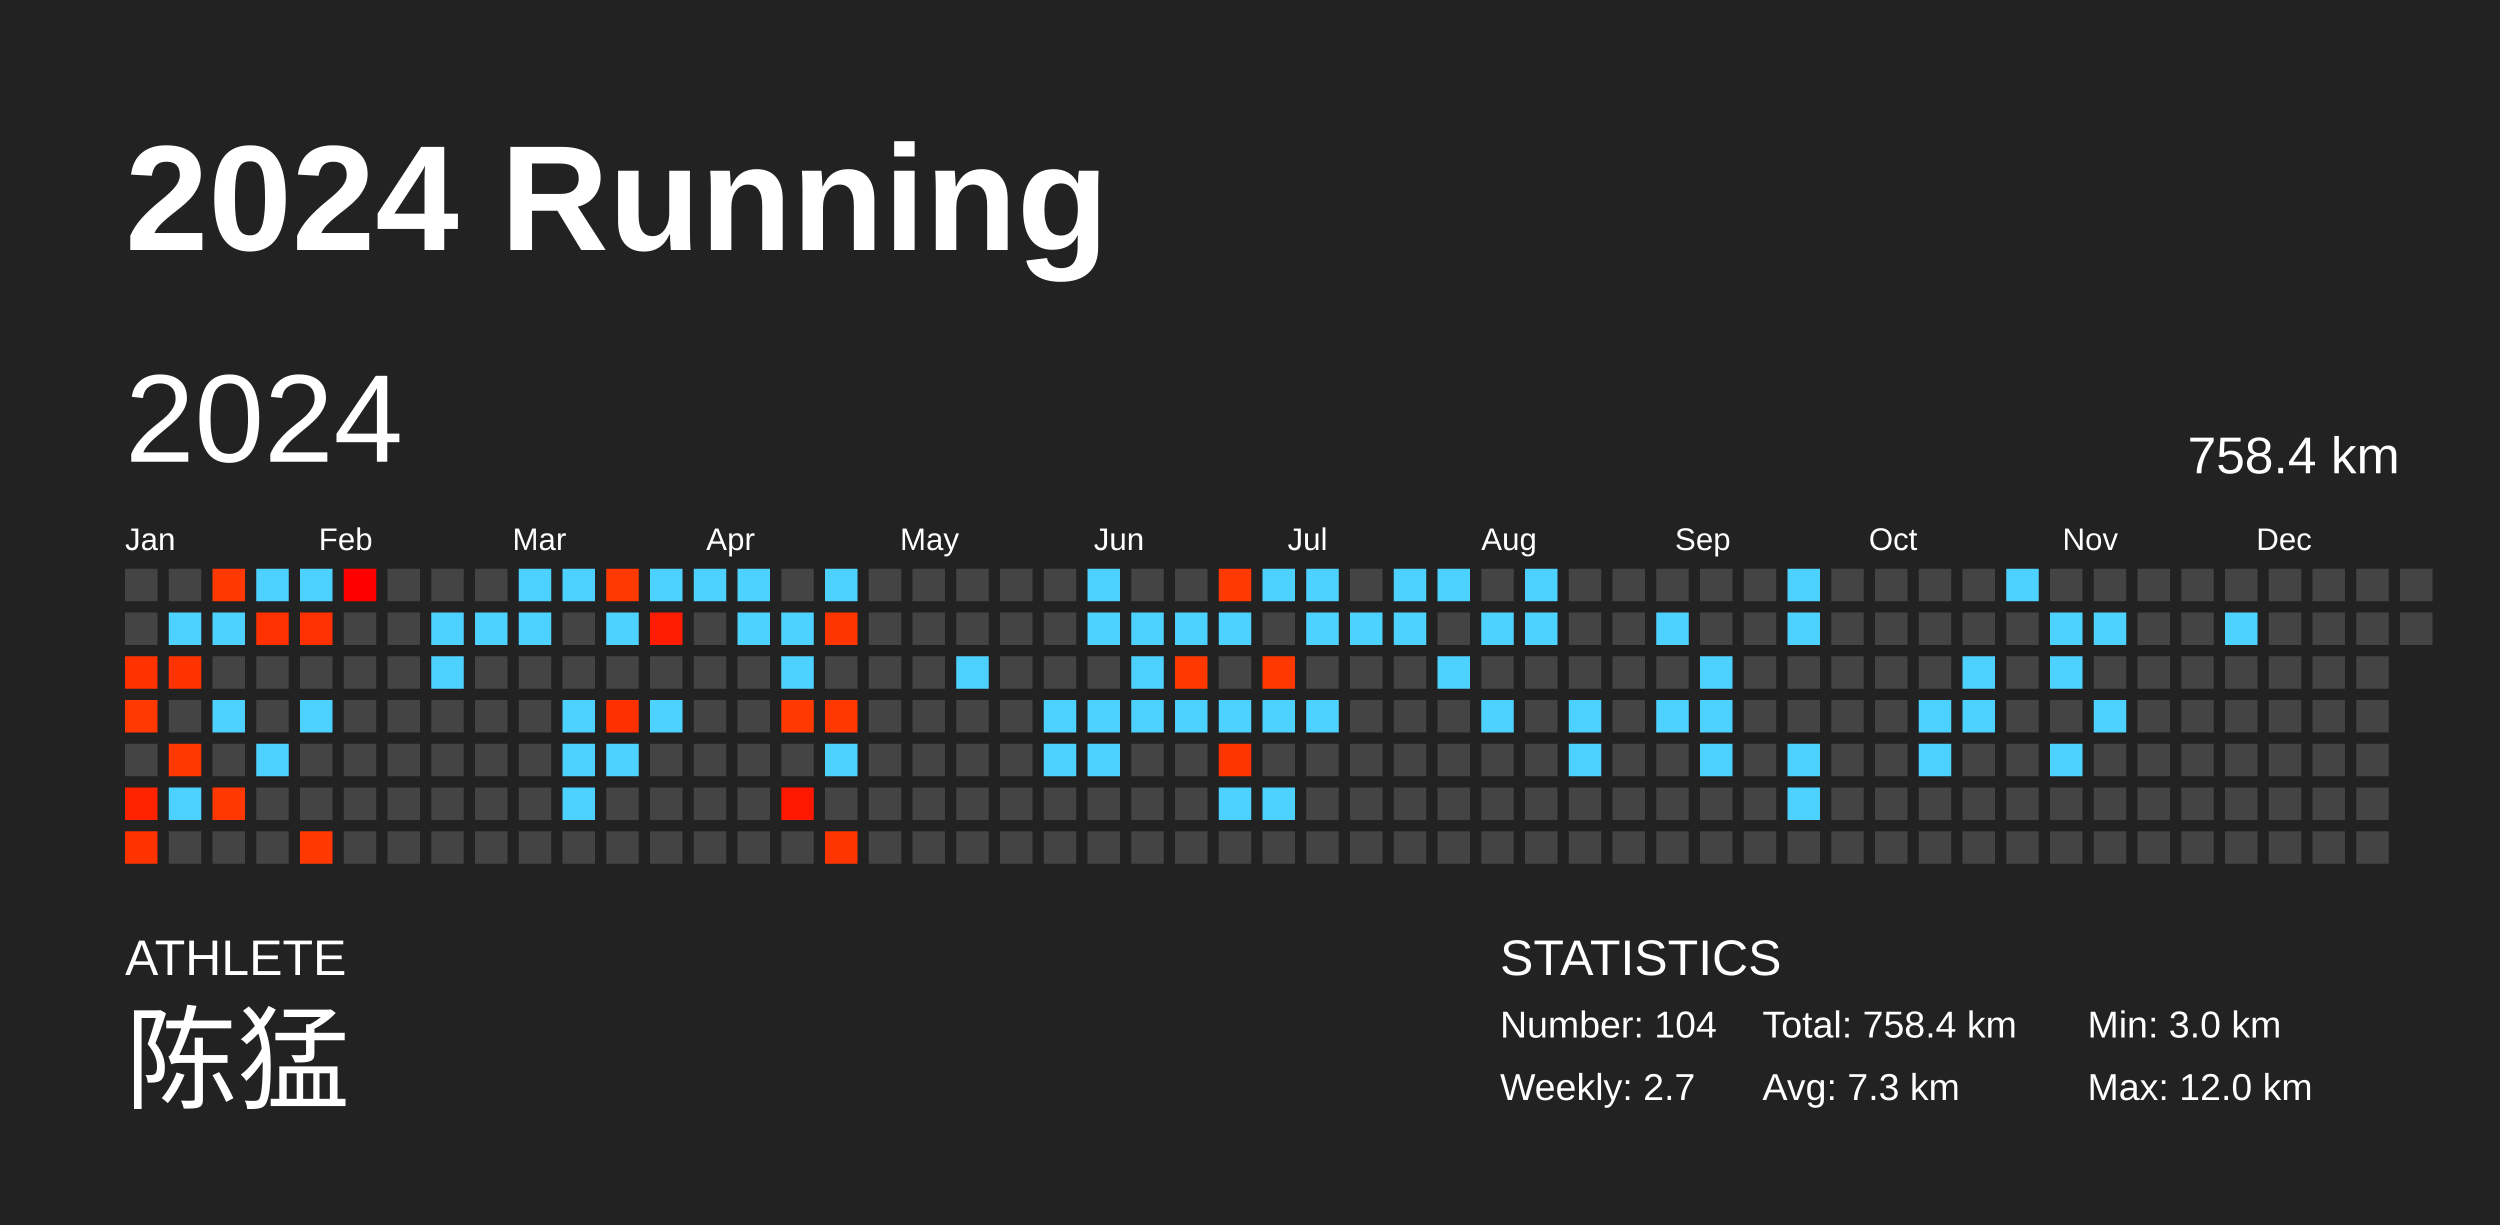
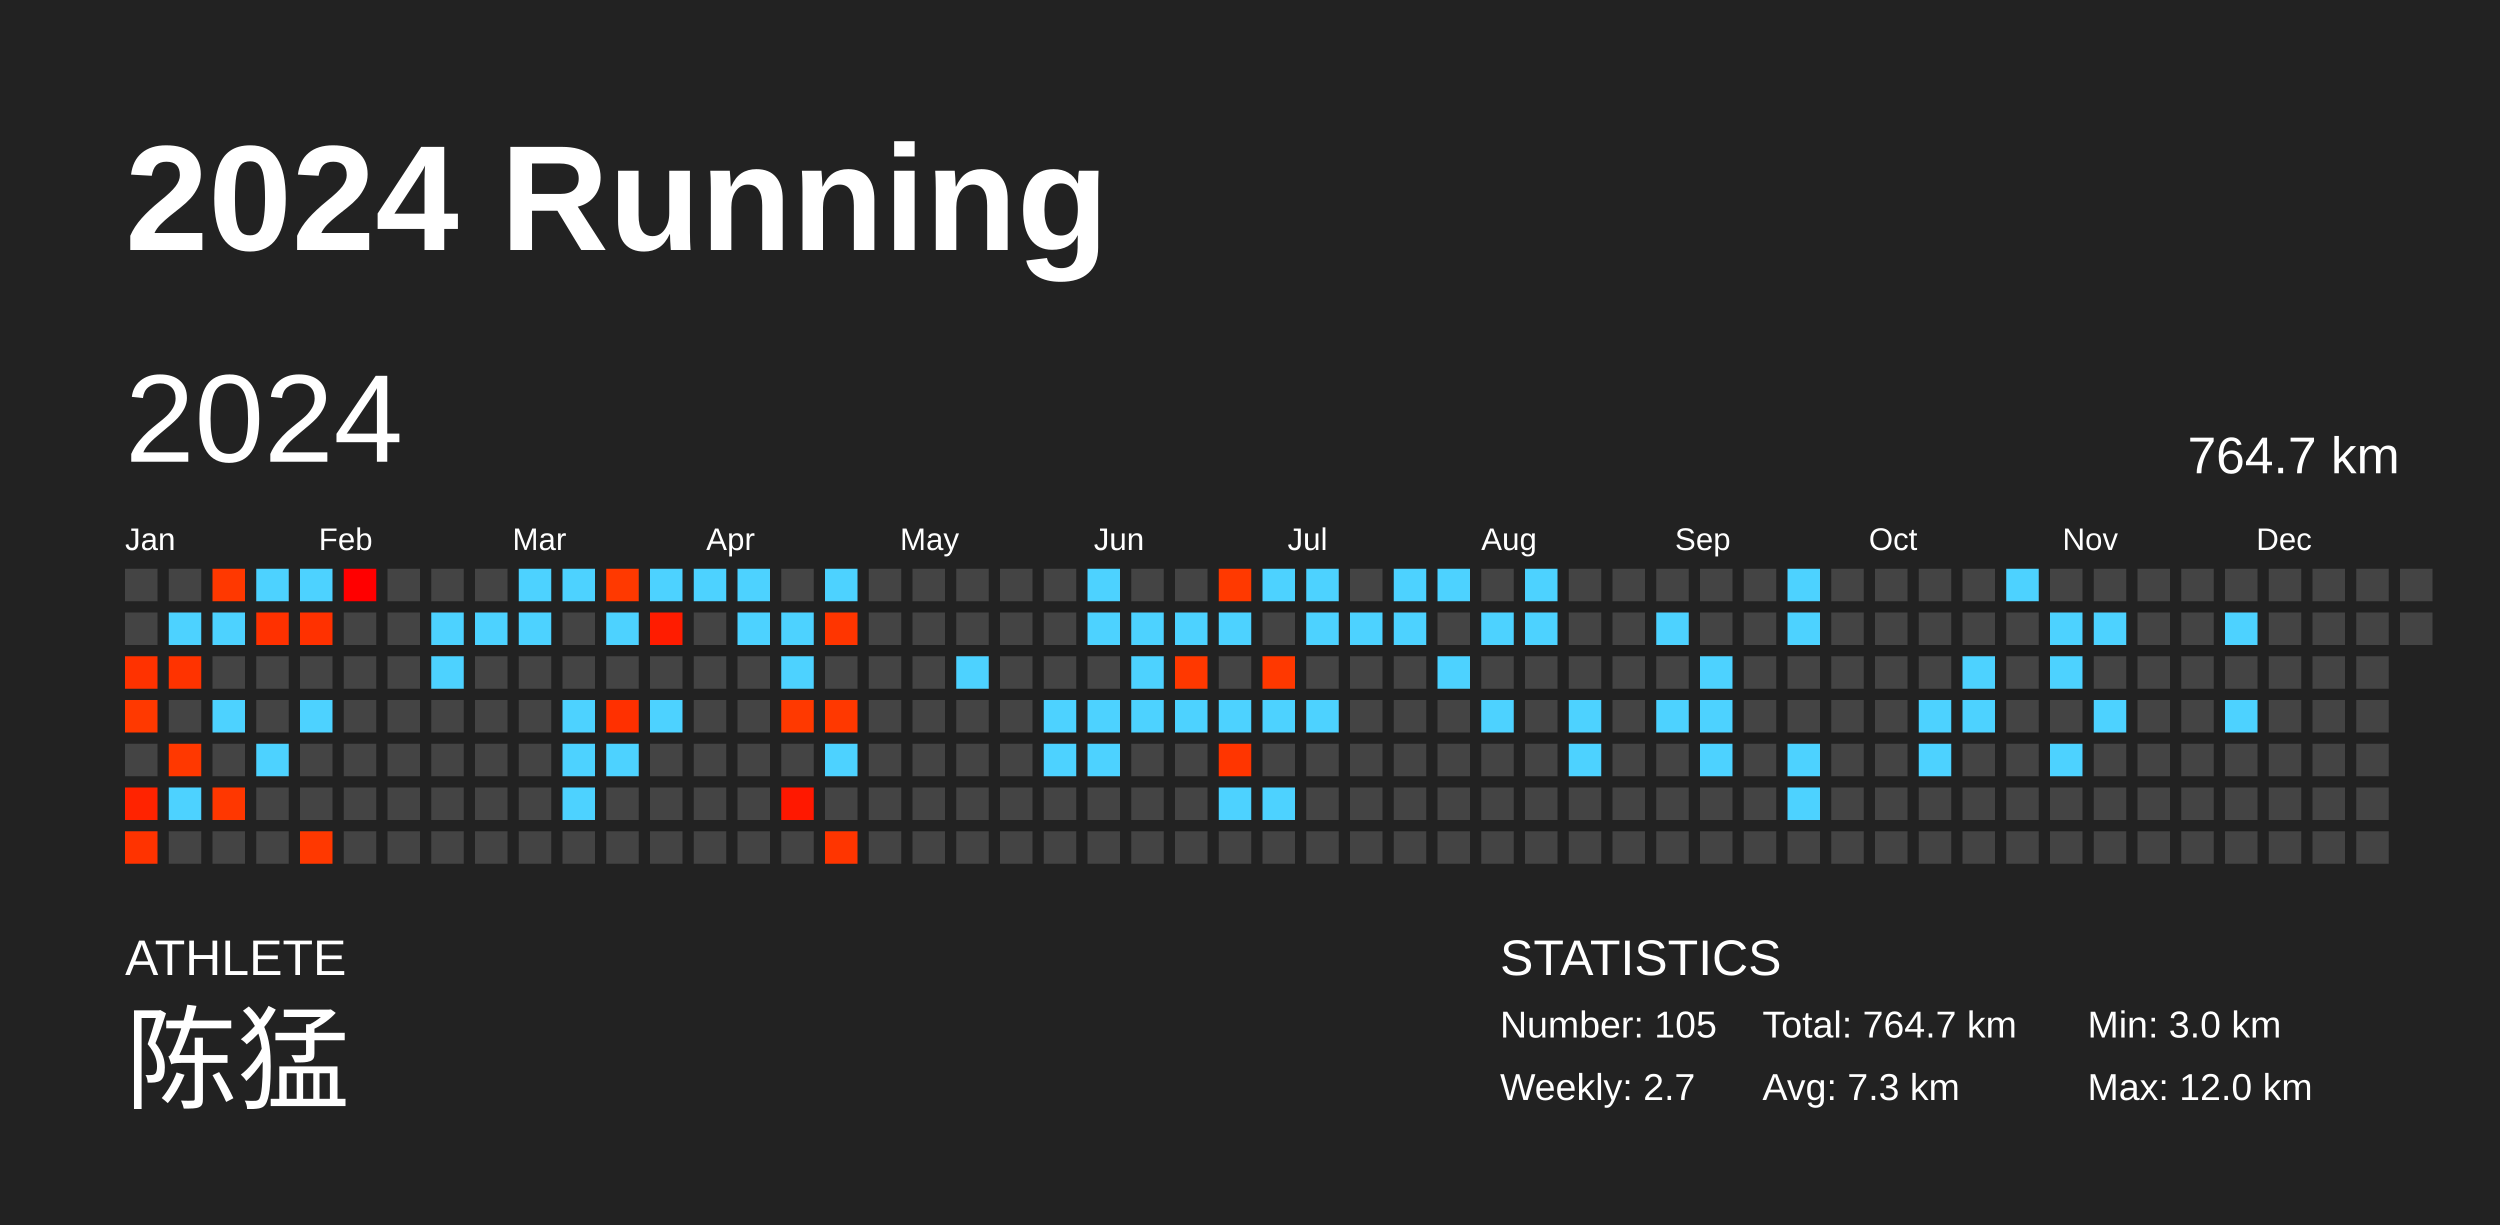
<svg xmlns="http://www.w3.org/2000/svg" baseProfile="full" height="98mm" version="1.1" viewBox="0,0,200,98" width="200mm">
  <defs />
  <rect fill="#222222" height="98" width="200" x="0" y="0" />
  <text fill="#FFFFFF" style="font-size:12px; font-family:Arial; font-weight:bold;" x="10" y="20">2024 Running</text>
  <text fill="#FFFFFF" style="font-size:4px; font-family:Arial" x="10" y="78">ATHLETE</text>
  <text fill="#FFFFFF" style="font-size:9px; font-family:Arial" x="10" y="88">陈猛</text>
  <text fill="#FFFFFF" style="font-size:4px; font-family:Arial" x="120" y="78">STATISTICS</text>
-   <text fill="#FFFFFF" style="font-size:3px; font-family:Arial" x="120" y="83">Number: 104</text>
+   <text fill="#FFFFFF" style="font-size:3px; font-family:Arial" x="120" y="83">Number: 105</text>
  <text fill="#FFFFFF" style="font-size:3px; font-family:Arial" x="120" y="88">Weekly: 2.7</text>
-   <text fill="#FFFFFF" style="font-size:3px; font-family:Arial" x="141" y="83">Total: 758.4 km</text>
+   <text fill="#FFFFFF" style="font-size:3px; font-family:Arial" x="141" y="83">Total: 764.7 km</text>
  <text fill="#FFFFFF" style="font-size:3px; font-family:Arial" x="141" y="88">Avg: 7.3 km</text>
  <text fill="#FFFFFF" style="font-size:3px; font-family:Arial" x="167" y="83">Min: 3.0 km</text>
  <text fill="#FFFFFF" style="font-size:3px; font-family:Arial" x="167" y="88">Max: 12.0 km</text>
  <text dominant-baseline="hanging" fill="#FFFFFF" style="font-size:10.0px; font-family:Arial;" x="10" y="30">2024</text>
-   <text dominant-baseline="hanging" fill="#FFFFFF" style="font-size:4.125px; font-family:Arial;" x="175" y="35">758.4 km</text>
+   <text dominant-baseline="hanging" fill="#FFFFFF" style="font-size:4.125px; font-family:Arial;" x="175" y="35">764.7 km</text>
  <text fill="#FFFFFF" style="font-size:2.5px; font-family:Arial" x="10.0" y="44">Jan</text>
  <text fill="#FFFFFF" style="font-size:2.5px; font-family:Arial" x="25.5" y="44">Feb</text>
  <text fill="#FFFFFF" style="font-size:2.5px; font-family:Arial" x="41.0" y="44">Mar</text>
  <text fill="#FFFFFF" style="font-size:2.5px; font-family:Arial" x="56.5" y="44">Apr</text>
  <text fill="#FFFFFF" style="font-size:2.5px; font-family:Arial" x="72.0" y="44">May</text>
  <text fill="#FFFFFF" style="font-size:2.5px; font-family:Arial" x="87.5" y="44">Jun</text>
  <text fill="#FFFFFF" style="font-size:2.5px; font-family:Arial" x="103.0" y="44">Jul</text>
  <text fill="#FFFFFF" style="font-size:2.5px; font-family:Arial" x="118.5" y="44">Aug</text>
  <text fill="#FFFFFF" style="font-size:2.5px; font-family:Arial" x="134.0" y="44">Sep</text>
  <text fill="#FFFFFF" style="font-size:2.5px; font-family:Arial" x="149.5" y="44">Oct</text>
  <text fill="#FFFFFF" style="font-size:2.5px; font-family:Arial" x="165.0" y="44">Nov</text>
  <text fill="#FFFFFF" style="font-size:2.5px; font-family:Arial" x="180.5" y="44">Dec</text>
  <rect fill="#444444" height="2.6" width="2.6" x="10.0" y="45.5" />
  <rect fill="#444444" height="2.6" width="2.6" x="10.0" y="49.0" />
  <rect fill="#ff3200" height="2.6" width="2.6" x="10.0" y="52.5" />
  <rect fill="#ff3900" height="2.6" width="2.6" x="10.0" y="56.0" />
  <rect fill="#444444" height="2.6" width="2.6" x="10.0" y="59.5" />
  <rect fill="#ff2300" height="2.6" width="2.6" x="10.0" y="63.0" />
  <rect fill="#ff3300" height="2.6" width="2.6" x="10.0" y="66.5" />
  <rect fill="#444444" height="2.6" width="2.6" x="13.5" y="45.5" />
  <rect fill="#4dd2ff" height="2.6" width="2.6" x="13.5" y="49.0" />
  <rect fill="#ff3300" height="2.6" width="2.6" x="13.5" y="52.5" />
  <rect fill="#444444" height="2.6" width="2.6" x="13.5" y="56.0" />
  <rect fill="#ff3800" height="2.6" width="2.6" x="13.5" y="59.5" />
  <rect fill="#4dd2ff" height="2.6" width="2.6" x="13.5" y="63.0" />
  <rect fill="#444444" height="2.6" width="2.6" x="13.5" y="66.5" />
  <rect fill="#ff3800" height="2.6" width="2.6" x="17.0" y="45.5" />
  <rect fill="#4dd2ff" height="2.6" width="2.6" x="17.0" y="49.0" />
  <rect fill="#444444" height="2.6" width="2.6" x="17.0" y="52.5" />
  <rect fill="#4dd2ff" height="2.6" width="2.6" x="17.0" y="56.0" />
  <rect fill="#444444" height="2.6" width="2.6" x="17.0" y="59.5" />
  <rect fill="#ff3700" height="2.6" width="2.6" x="17.0" y="63.0" />
  <rect fill="#444444" height="2.6" width="2.6" x="17.0" y="66.5" />
  <rect fill="#4dd2ff" height="2.6" width="2.6" x="20.5" y="45.5" />
  <rect fill="#ff3100" height="2.6" width="2.6" x="20.5" y="49.0" />
  <rect fill="#444444" height="2.6" width="2.6" x="20.5" y="52.5" />
  <rect fill="#444444" height="2.6" width="2.6" x="20.5" y="56.0" />
  <rect fill="#4dd2ff" height="2.6" width="2.6" x="20.5" y="59.5" />
  <rect fill="#444444" height="2.6" width="2.6" x="20.5" y="63.0" />
  <rect fill="#444444" height="2.6" width="2.6" x="20.5" y="66.5" />
  <rect fill="#4dd2ff" height="2.6" width="2.6" x="24.0" y="45.5" />
  <rect fill="#ff3100" height="2.6" width="2.6" x="24.0" y="49.0" />
  <rect fill="#444444" height="2.6" width="2.6" x="24.0" y="52.5" />
  <rect fill="#4dd2ff" height="2.6" width="2.6" x="24.0" y="56.0" />
  <rect fill="#444444" height="2.6" width="2.6" x="24.0" y="59.5" />
  <rect fill="#444444" height="2.6" width="2.6" x="24.0" y="63.0" />
  <rect fill="#ff3800" height="2.6" width="2.6" x="24.0" y="66.5" />
  <rect fill="#ff0000" height="2.6" width="2.6" x="27.5" y="45.5" />
  <rect fill="#444444" height="2.6" width="2.6" x="27.5" y="49.0" />
  <rect fill="#444444" height="2.6" width="2.6" x="27.5" y="52.5" />
  <rect fill="#444444" height="2.6" width="2.6" x="27.5" y="56.0" />
  <rect fill="#444444" height="2.6" width="2.6" x="27.5" y="59.5" />
  <rect fill="#444444" height="2.6" width="2.6" x="27.5" y="63.0" />
  <rect fill="#444444" height="2.6" width="2.6" x="27.5" y="66.5" />
  <rect fill="#444444" height="2.6" width="2.6" x="31.0" y="45.5" />
  <rect fill="#444444" height="2.6" width="2.6" x="31.0" y="49.0" />
  <rect fill="#444444" height="2.6" width="2.6" x="31.0" y="52.5" />
  <rect fill="#444444" height="2.6" width="2.6" x="31.0" y="56.0" />
  <rect fill="#444444" height="2.6" width="2.6" x="31.0" y="59.5" />
  <rect fill="#444444" height="2.6" width="2.6" x="31.0" y="63.0" />
  <rect fill="#444444" height="2.6" width="2.6" x="31.0" y="66.5" />
  <rect fill="#444444" height="2.6" width="2.6" x="34.5" y="45.5" />
  <rect fill="#4dd2ff" height="2.6" width="2.6" x="34.5" y="49.0" />
  <rect fill="#4dd2ff" height="2.6" width="2.6" x="34.5" y="52.5" />
  <rect fill="#444444" height="2.6" width="2.6" x="34.5" y="56.0" />
  <rect fill="#444444" height="2.6" width="2.6" x="34.5" y="59.5" />
  <rect fill="#444444" height="2.6" width="2.6" x="34.5" y="63.0" />
  <rect fill="#444444" height="2.6" width="2.6" x="34.5" y="66.5" />
  <rect fill="#444444" height="2.6" width="2.6" x="38.0" y="45.5" />
  <rect fill="#4dd2ff" height="2.6" width="2.6" x="38.0" y="49.0" />
  <rect fill="#444444" height="2.6" width="2.6" x="38.0" y="52.5" />
  <rect fill="#444444" height="2.6" width="2.6" x="38.0" y="56.0" />
  <rect fill="#444444" height="2.6" width="2.6" x="38.0" y="59.5" />
  <rect fill="#444444" height="2.6" width="2.6" x="38.0" y="63.0" />
  <rect fill="#444444" height="2.6" width="2.6" x="38.0" y="66.5" />
  <rect fill="#4dd2ff" height="2.6" width="2.6" x="41.5" y="45.5" />
  <rect fill="#4dd2ff" height="2.6" width="2.6" x="41.5" y="49.0" />
  <rect fill="#444444" height="2.6" width="2.6" x="41.5" y="52.5" />
  <rect fill="#444444" height="2.6" width="2.6" x="41.5" y="56.0" />
  <rect fill="#444444" height="2.6" width="2.6" x="41.5" y="59.5" />
  <rect fill="#444444" height="2.6" width="2.6" x="41.5" y="63.0" />
  <rect fill="#444444" height="2.6" width="2.6" x="41.5" y="66.5" />
  <rect fill="#4dd2ff" height="2.6" width="2.6" x="45.0" y="45.5" />
  <rect fill="#444444" height="2.6" width="2.6" x="45.0" y="49.0" />
  <rect fill="#444444" height="2.6" width="2.6" x="45.0" y="52.5" />
  <rect fill="#4dd2ff" height="2.6" width="2.6" x="45.0" y="56.0" />
  <rect fill="#4dd2ff" height="2.6" width="2.6" x="45.0" y="59.5" />
  <rect fill="#4dd2ff" height="2.6" width="2.6" x="45.0" y="63.0" />
  <rect fill="#444444" height="2.6" width="2.6" x="45.0" y="66.5" />
  <rect fill="#ff3900" height="2.6" width="2.6" x="48.5" y="45.5" />
  <rect fill="#4dd2ff" height="2.6" width="2.6" x="48.5" y="49.0" />
  <rect fill="#444444" height="2.6" width="2.6" x="48.5" y="52.5" />
  <rect fill="#ff3000" height="2.6" width="2.6" x="48.5" y="56.0" />
  <rect fill="#4dd2ff" height="2.6" width="2.6" x="48.5" y="59.5" />
  <rect fill="#444444" height="2.6" width="2.6" x="48.5" y="63.0" />
  <rect fill="#444444" height="2.6" width="2.6" x="48.5" y="66.5" />
  <rect fill="#4dd2ff" height="2.6" width="2.6" x="52.0" y="45.5" />
  <rect fill="#ff1c00" height="2.6" width="2.6" x="52.0" y="49.0" />
  <rect fill="#444444" height="2.6" width="2.6" x="52.0" y="52.5" />
  <rect fill="#4dd2ff" height="2.6" width="2.6" x="52.0" y="56.0" />
  <rect fill="#444444" height="2.6" width="2.6" x="52.0" y="59.5" />
  <rect fill="#444444" height="2.6" width="2.6" x="52.0" y="63.0" />
  <rect fill="#444444" height="2.6" width="2.6" x="52.0" y="66.5" />
  <rect fill="#4dd2ff" height="2.6" width="2.6" x="55.5" y="45.5" />
  <rect fill="#444444" height="2.6" width="2.6" x="55.5" y="49.0" />
  <rect fill="#444444" height="2.6" width="2.6" x="55.5" y="52.5" />
  <rect fill="#444444" height="2.6" width="2.6" x="55.5" y="56.0" />
  <rect fill="#444444" height="2.6" width="2.6" x="55.5" y="59.5" />
  <rect fill="#444444" height="2.6" width="2.6" x="55.5" y="63.0" />
  <rect fill="#444444" height="2.6" width="2.6" x="55.5" y="66.5" />
  <rect fill="#4dd2ff" height="2.6" width="2.6" x="59.0" y="45.5" />
  <rect fill="#4dd2ff" height="2.6" width="2.6" x="59.0" y="49.0" />
  <rect fill="#444444" height="2.6" width="2.6" x="59.0" y="52.5" />
  <rect fill="#444444" height="2.6" width="2.6" x="59.0" y="56.0" />
  <rect fill="#444444" height="2.6" width="2.6" x="59.0" y="59.5" />
  <rect fill="#444444" height="2.6" width="2.6" x="59.0" y="63.0" />
  <rect fill="#444444" height="2.6" width="2.6" x="59.0" y="66.5" />
  <rect fill="#444444" height="2.6" width="2.6" x="62.5" y="45.5" />
  <rect fill="#4dd2ff" height="2.6" width="2.6" x="62.5" y="49.0" />
  <rect fill="#4dd2ff" height="2.6" width="2.6" x="62.5" y="52.5" />
  <rect fill="#ff3900" height="2.6" width="2.6" x="62.5" y="56.0" />
  <rect fill="#444444" height="2.6" width="2.6" x="62.5" y="59.5" />
  <rect fill="#ff1800" height="2.6" width="2.6" x="62.5" y="63.0" />
  <rect fill="#444444" height="2.6" width="2.6" x="62.5" y="66.5" />
  <rect fill="#4dd2ff" height="2.6" width="2.6" x="66.0" y="45.5" />
  <rect fill="#ff3500" height="2.6" width="2.6" x="66.0" y="49.0" />
  <rect fill="#444444" height="2.6" width="2.6" x="66.0" y="52.5" />
  <rect fill="#ff3800" height="2.6" width="2.6" x="66.0" y="56.0" />
  <rect fill="#4dd2ff" height="2.6" width="2.6" x="66.0" y="59.5" />
  <rect fill="#444444" height="2.6" width="2.6" x="66.0" y="63.0" />
  <rect fill="#ff3500" height="2.6" width="2.6" x="66.0" y="66.5" />
  <rect fill="#444444" height="2.6" width="2.6" x="69.5" y="45.5" />
  <rect fill="#444444" height="2.6" width="2.6" x="69.5" y="49.0" />
  <rect fill="#444444" height="2.6" width="2.6" x="69.5" y="52.5" />
  <rect fill="#444444" height="2.6" width="2.6" x="69.5" y="56.0" />
  <rect fill="#444444" height="2.6" width="2.6" x="69.5" y="59.5" />
  <rect fill="#444444" height="2.6" width="2.6" x="69.5" y="63.0" />
  <rect fill="#444444" height="2.6" width="2.6" x="69.5" y="66.5" />
  <rect fill="#444444" height="2.6" width="2.6" x="73.0" y="45.5" />
  <rect fill="#444444" height="2.6" width="2.6" x="73.0" y="49.0" />
  <rect fill="#444444" height="2.6" width="2.6" x="73.0" y="52.5" />
  <rect fill="#444444" height="2.6" width="2.6" x="73.0" y="56.0" />
  <rect fill="#444444" height="2.6" width="2.6" x="73.0" y="59.5" />
  <rect fill="#444444" height="2.6" width="2.6" x="73.0" y="63.0" />
  <rect fill="#444444" height="2.6" width="2.6" x="73.0" y="66.5" />
  <rect fill="#444444" height="2.6" width="2.6" x="76.5" y="45.5" />
  <rect fill="#444444" height="2.6" width="2.6" x="76.5" y="49.0" />
  <rect fill="#4dd2ff" height="2.6" width="2.6" x="76.5" y="52.5" />
  <rect fill="#444444" height="2.6" width="2.6" x="76.5" y="56.0" />
  <rect fill="#444444" height="2.6" width="2.6" x="76.5" y="59.5" />
  <rect fill="#444444" height="2.6" width="2.6" x="76.5" y="63.0" />
  <rect fill="#444444" height="2.6" width="2.6" x="76.5" y="66.5" />
  <rect fill="#444444" height="2.6" width="2.6" x="80.0" y="45.5" />
  <rect fill="#444444" height="2.6" width="2.6" x="80.0" y="49.0" />
  <rect fill="#444444" height="2.6" width="2.6" x="80.0" y="52.5" />
  <rect fill="#444444" height="2.6" width="2.6" x="80.0" y="56.0" />
  <rect fill="#444444" height="2.6" width="2.6" x="80.0" y="59.5" />
  <rect fill="#444444" height="2.6" width="2.6" x="80.0" y="63.0" />
  <rect fill="#444444" height="2.6" width="2.6" x="80.0" y="66.5" />
  <rect fill="#444444" height="2.6" width="2.6" x="83.5" y="45.5" />
  <rect fill="#444444" height="2.6" width="2.6" x="83.5" y="49.0" />
  <rect fill="#444444" height="2.6" width="2.6" x="83.5" y="52.5" />
  <rect fill="#4dd2ff" height="2.6" width="2.6" x="83.5" y="56.0" />
  <rect fill="#4dd2ff" height="2.6" width="2.6" x="83.5" y="59.5" />
  <rect fill="#444444" height="2.6" width="2.6" x="83.5" y="63.0" />
  <rect fill="#444444" height="2.6" width="2.6" x="83.5" y="66.5" />
  <rect fill="#4dd2ff" height="2.6" width="2.6" x="87.0" y="45.5" />
  <rect fill="#4dd2ff" height="2.6" width="2.6" x="87.0" y="49.0" />
  <rect fill="#444444" height="2.6" width="2.6" x="87.0" y="52.5" />
  <rect fill="#4dd2ff" height="2.6" width="2.6" x="87.0" y="56.0" />
  <rect fill="#4dd2ff" height="2.6" width="2.6" x="87.0" y="59.5" />
  <rect fill="#444444" height="2.6" width="2.6" x="87.0" y="63.0" />
  <rect fill="#444444" height="2.6" width="2.6" x="87.0" y="66.5" />
  <rect fill="#444444" height="2.6" width="2.6" x="90.5" y="45.5" />
  <rect fill="#4dd2ff" height="2.6" width="2.6" x="90.5" y="49.0" />
  <rect fill="#4dd2ff" height="2.6" width="2.6" x="90.5" y="52.5" />
  <rect fill="#4dd2ff" height="2.6" width="2.6" x="90.5" y="56.0" />
  <rect fill="#444444" height="2.6" width="2.6" x="90.5" y="59.5" />
  <rect fill="#444444" height="2.6" width="2.6" x="90.5" y="63.0" />
  <rect fill="#444444" height="2.6" width="2.6" x="90.5" y="66.5" />
  <rect fill="#444444" height="2.6" width="2.6" x="94.0" y="45.5" />
  <rect fill="#4dd2ff" height="2.6" width="2.6" x="94.0" y="49.0" />
  <rect fill="#ff3800" height="2.6" width="2.6" x="94.0" y="52.5" />
  <rect fill="#4dd2ff" height="2.6" width="2.6" x="94.0" y="56.0" />
  <rect fill="#444444" height="2.6" width="2.6" x="94.0" y="59.5" />
  <rect fill="#444444" height="2.6" width="2.6" x="94.0" y="63.0" />
  <rect fill="#444444" height="2.6" width="2.6" x="94.0" y="66.5" />
  <rect fill="#ff3900" height="2.6" width="2.6" x="97.5" y="45.5" />
  <rect fill="#4dd2ff" height="2.6" width="2.6" x="97.5" y="49.0" />
  <rect fill="#444444" height="2.6" width="2.6" x="97.5" y="52.5" />
  <rect fill="#4dd2ff" height="2.6" width="2.6" x="97.5" y="56.0" />
  <rect fill="#ff3500" height="2.6" width="2.6" x="97.5" y="59.5" />
  <rect fill="#4dd2ff" height="2.6" width="2.6" x="97.5" y="63.0" />
  <rect fill="#444444" height="2.6" width="2.6" x="97.5" y="66.5" />
  <rect fill="#4dd2ff" height="2.6" width="2.6" x="101.0" y="45.5" />
  <rect fill="#444444" height="2.6" width="2.6" x="101.0" y="49.0" />
  <rect fill="#ff3800" height="2.6" width="2.6" x="101.0" y="52.5" />
  <rect fill="#4dd2ff" height="2.6" width="2.6" x="101.0" y="56.0" />
  <rect fill="#444444" height="2.6" width="2.6" x="101.0" y="59.5" />
  <rect fill="#4dd2ff" height="2.6" width="2.6" x="101.0" y="63.0" />
  <rect fill="#444444" height="2.6" width="2.6" x="101.0" y="66.5" />
  <rect fill="#4dd2ff" height="2.6" width="2.6" x="104.5" y="45.5" />
  <rect fill="#4dd2ff" height="2.6" width="2.6" x="104.5" y="49.0" />
  <rect fill="#444444" height="2.6" width="2.6" x="104.5" y="52.5" />
  <rect fill="#4dd2ff" height="2.6" width="2.6" x="104.5" y="56.0" />
  <rect fill="#444444" height="2.6" width="2.6" x="104.5" y="59.5" />
  <rect fill="#444444" height="2.6" width="2.6" x="104.5" y="63.0" />
  <rect fill="#444444" height="2.6" width="2.6" x="104.5" y="66.5" />
  <rect fill="#444444" height="2.6" width="2.6" x="108.0" y="45.5" />
  <rect fill="#4dd2ff" height="2.6" width="2.6" x="108.0" y="49.0" />
  <rect fill="#444444" height="2.6" width="2.6" x="108.0" y="52.5" />
  <rect fill="#444444" height="2.6" width="2.6" x="108.0" y="56.0" />
  <rect fill="#444444" height="2.6" width="2.6" x="108.0" y="59.5" />
  <rect fill="#444444" height="2.6" width="2.6" x="108.0" y="63.0" />
  <rect fill="#444444" height="2.6" width="2.6" x="108.0" y="66.5" />
  <rect fill="#4dd2ff" height="2.6" width="2.6" x="111.5" y="45.5" />
  <rect fill="#4dd2ff" height="2.6" width="2.6" x="111.5" y="49.0" />
  <rect fill="#444444" height="2.6" width="2.6" x="111.5" y="52.5" />
  <rect fill="#444444" height="2.6" width="2.6" x="111.5" y="56.0" />
  <rect fill="#444444" height="2.6" width="2.6" x="111.5" y="59.5" />
  <rect fill="#444444" height="2.6" width="2.6" x="111.5" y="63.0" />
  <rect fill="#444444" height="2.6" width="2.6" x="111.5" y="66.5" />
  <rect fill="#4dd2ff" height="2.6" width="2.6" x="115.0" y="45.5" />
  <rect fill="#444444" height="2.6" width="2.6" x="115.0" y="49.0" />
  <rect fill="#4dd2ff" height="2.6" width="2.6" x="115.0" y="52.5" />
  <rect fill="#444444" height="2.6" width="2.6" x="115.0" y="56.0" />
  <rect fill="#444444" height="2.6" width="2.6" x="115.0" y="59.5" />
  <rect fill="#444444" height="2.6" width="2.6" x="115.0" y="63.0" />
  <rect fill="#444444" height="2.6" width="2.6" x="115.0" y="66.5" />
  <rect fill="#444444" height="2.6" width="2.6" x="118.5" y="45.5" />
  <rect fill="#4dd2ff" height="2.6" width="2.6" x="118.5" y="49.0" />
  <rect fill="#444444" height="2.6" width="2.6" x="118.5" y="52.5" />
  <rect fill="#4dd2ff" height="2.6" width="2.6" x="118.5" y="56.0" />
  <rect fill="#444444" height="2.6" width="2.6" x="118.5" y="59.5" />
  <rect fill="#444444" height="2.6" width="2.6" x="118.5" y="63.0" />
  <rect fill="#444444" height="2.6" width="2.6" x="118.5" y="66.5" />
  <rect fill="#4dd2ff" height="2.6" width="2.6" x="122.0" y="45.5" />
  <rect fill="#4dd2ff" height="2.6" width="2.6" x="122.0" y="49.0" />
  <rect fill="#444444" height="2.6" width="2.6" x="122.0" y="52.5" />
  <rect fill="#444444" height="2.6" width="2.6" x="122.0" y="56.0" />
  <rect fill="#444444" height="2.6" width="2.6" x="122.0" y="59.5" />
  <rect fill="#444444" height="2.6" width="2.6" x="122.0" y="63.0" />
  <rect fill="#444444" height="2.6" width="2.6" x="122.0" y="66.5" />
  <rect fill="#444444" height="2.6" width="2.6" x="125.5" y="45.5" />
  <rect fill="#444444" height="2.6" width="2.6" x="125.5" y="49.0" />
  <rect fill="#444444" height="2.6" width="2.6" x="125.5" y="52.5" />
  <rect fill="#4dd2ff" height="2.6" width="2.6" x="125.5" y="56.0" />
  <rect fill="#4dd2ff" height="2.6" width="2.6" x="125.5" y="59.5" />
  <rect fill="#444444" height="2.6" width="2.6" x="125.5" y="63.0" />
  <rect fill="#444444" height="2.6" width="2.6" x="125.5" y="66.5" />
  <rect fill="#444444" height="2.6" width="2.6" x="129.0" y="45.5" />
  <rect fill="#444444" height="2.6" width="2.6" x="129.0" y="49.0" />
  <rect fill="#444444" height="2.6" width="2.6" x="129.0" y="52.5" />
  <rect fill="#444444" height="2.6" width="2.6" x="129.0" y="56.0" />
  <rect fill="#444444" height="2.6" width="2.6" x="129.0" y="59.5" />
  <rect fill="#444444" height="2.6" width="2.6" x="129.0" y="63.0" />
  <rect fill="#444444" height="2.6" width="2.6" x="129.0" y="66.5" />
  <rect fill="#444444" height="2.6" width="2.6" x="132.5" y="45.5" />
  <rect fill="#4dd2ff" height="2.6" width="2.6" x="132.5" y="49.0" />
  <rect fill="#444444" height="2.6" width="2.6" x="132.5" y="52.5" />
  <rect fill="#4dd2ff" height="2.6" width="2.6" x="132.5" y="56.0" />
  <rect fill="#444444" height="2.6" width="2.6" x="132.5" y="59.5" />
  <rect fill="#444444" height="2.6" width="2.6" x="132.5" y="63.0" />
  <rect fill="#444444" height="2.6" width="2.6" x="132.5" y="66.5" />
  <rect fill="#444444" height="2.6" width="2.6" x="136.0" y="45.5" />
  <rect fill="#444444" height="2.6" width="2.6" x="136.0" y="49.0" />
  <rect fill="#4dd2ff" height="2.6" width="2.6" x="136.0" y="52.5" />
  <rect fill="#4dd2ff" height="2.6" width="2.6" x="136.0" y="56.0" />
  <rect fill="#4dd2ff" height="2.6" width="2.6" x="136.0" y="59.5" />
  <rect fill="#444444" height="2.6" width="2.6" x="136.0" y="63.0" />
  <rect fill="#444444" height="2.6" width="2.6" x="136.0" y="66.5" />
  <rect fill="#444444" height="2.6" width="2.6" x="139.5" y="45.5" />
  <rect fill="#444444" height="2.6" width="2.6" x="139.5" y="49.0" />
  <rect fill="#444444" height="2.6" width="2.6" x="139.5" y="52.5" />
  <rect fill="#444444" height="2.6" width="2.6" x="139.5" y="56.0" />
  <rect fill="#444444" height="2.6" width="2.6" x="139.5" y="59.5" />
  <rect fill="#444444" height="2.6" width="2.6" x="139.5" y="63.0" />
  <rect fill="#444444" height="2.6" width="2.6" x="139.5" y="66.5" />
  <rect fill="#4dd2ff" height="2.6" width="2.6" x="143.0" y="45.5" />
  <rect fill="#4dd2ff" height="2.6" width="2.6" x="143.0" y="49.0" />
  <rect fill="#444444" height="2.6" width="2.6" x="143.0" y="52.5" />
  <rect fill="#444444" height="2.6" width="2.6" x="143.0" y="56.0" />
  <rect fill="#4dd2ff" height="2.6" width="2.6" x="143.0" y="59.5" />
  <rect fill="#4dd2ff" height="2.6" width="2.6" x="143.0" y="63.0" />
  <rect fill="#444444" height="2.6" width="2.6" x="143.0" y="66.5" />
  <rect fill="#444444" height="2.6" width="2.6" x="146.5" y="45.5" />
  <rect fill="#444444" height="2.6" width="2.6" x="146.5" y="49.0" />
  <rect fill="#444444" height="2.6" width="2.6" x="146.5" y="52.5" />
  <rect fill="#444444" height="2.6" width="2.6" x="146.5" y="56.0" />
  <rect fill="#444444" height="2.6" width="2.6" x="146.5" y="59.5" />
  <rect fill="#444444" height="2.6" width="2.6" x="146.5" y="63.0" />
  <rect fill="#444444" height="2.6" width="2.6" x="146.5" y="66.5" />
  <rect fill="#444444" height="2.6" width="2.6" x="150.0" y="45.5" />
  <rect fill="#444444" height="2.6" width="2.6" x="150.0" y="49.0" />
  <rect fill="#444444" height="2.6" width="2.6" x="150.0" y="52.5" />
  <rect fill="#444444" height="2.6" width="2.6" x="150.0" y="56.0" />
  <rect fill="#444444" height="2.6" width="2.6" x="150.0" y="59.5" />
  <rect fill="#444444" height="2.6" width="2.6" x="150.0" y="63.0" />
  <rect fill="#444444" height="2.6" width="2.6" x="150.0" y="66.5" />
  <rect fill="#444444" height="2.6" width="2.6" x="153.5" y="45.5" />
  <rect fill="#444444" height="2.6" width="2.6" x="153.5" y="49.0" />
  <rect fill="#444444" height="2.6" width="2.6" x="153.5" y="52.5" />
  <rect fill="#4dd2ff" height="2.6" width="2.6" x="153.5" y="56.0" />
  <rect fill="#4dd2ff" height="2.6" width="2.6" x="153.5" y="59.5" />
  <rect fill="#444444" height="2.6" width="2.6" x="153.5" y="63.0" />
  <rect fill="#444444" height="2.6" width="2.6" x="153.5" y="66.5" />
  <rect fill="#444444" height="2.6" width="2.6" x="157.0" y="45.5" />
  <rect fill="#444444" height="2.6" width="2.6" x="157.0" y="49.0" />
  <rect fill="#4dd2ff" height="2.6" width="2.6" x="157.0" y="52.5" />
  <rect fill="#4dd2ff" height="2.6" width="2.6" x="157.0" y="56.0" />
  <rect fill="#444444" height="2.6" width="2.6" x="157.0" y="59.5" />
  <rect fill="#444444" height="2.6" width="2.6" x="157.0" y="63.0" />
  <rect fill="#444444" height="2.6" width="2.6" x="157.0" y="66.5" />
  <rect fill="#4dd2ff" height="2.6" width="2.6" x="160.5" y="45.5" />
  <rect fill="#444444" height="2.6" width="2.6" x="160.5" y="49.0" />
  <rect fill="#444444" height="2.6" width="2.6" x="160.5" y="52.5" />
  <rect fill="#444444" height="2.6" width="2.6" x="160.5" y="56.0" />
  <rect fill="#444444" height="2.6" width="2.6" x="160.5" y="59.5" />
  <rect fill="#444444" height="2.6" width="2.6" x="160.5" y="63.0" />
  <rect fill="#444444" height="2.6" width="2.6" x="160.5" y="66.5" />
  <rect fill="#444444" height="2.6" width="2.6" x="164.0" y="45.5" />
  <rect fill="#4dd2ff" height="2.6" width="2.6" x="164.0" y="49.0" />
  <rect fill="#4dd2ff" height="2.6" width="2.6" x="164.0" y="52.5" />
  <rect fill="#444444" height="2.6" width="2.6" x="164.0" y="56.0" />
  <rect fill="#4dd2ff" height="2.6" width="2.6" x="164.0" y="59.5" />
  <rect fill="#444444" height="2.6" width="2.6" x="164.0" y="63.0" />
  <rect fill="#444444" height="2.6" width="2.6" x="164.0" y="66.5" />
  <rect fill="#444444" height="2.6" width="2.6" x="167.5" y="45.5" />
  <rect fill="#4dd2ff" height="2.6" width="2.6" x="167.5" y="49.0" />
  <rect fill="#444444" height="2.6" width="2.6" x="167.5" y="52.5" />
  <rect fill="#4dd2ff" height="2.6" width="2.6" x="167.5" y="56.0" />
  <rect fill="#444444" height="2.6" width="2.6" x="167.5" y="59.5" />
  <rect fill="#444444" height="2.6" width="2.6" x="167.5" y="63.0" />
  <rect fill="#444444" height="2.6" width="2.6" x="167.5" y="66.5" />
  <rect fill="#444444" height="2.6" width="2.6" x="171.0" y="45.5" />
  <rect fill="#444444" height="2.6" width="2.6" x="171.0" y="49.0" />
  <rect fill="#444444" height="2.6" width="2.6" x="171.0" y="52.5" />
  <rect fill="#444444" height="2.6" width="2.6" x="171.0" y="56.0" />
  <rect fill="#444444" height="2.6" width="2.6" x="171.0" y="59.5" />
  <rect fill="#444444" height="2.6" width="2.6" x="171.0" y="63.0" />
  <rect fill="#444444" height="2.6" width="2.6" x="171.0" y="66.5" />
  <rect fill="#444444" height="2.6" width="2.6" x="174.5" y="45.5" />
  <rect fill="#444444" height="2.6" width="2.6" x="174.5" y="49.0" />
  <rect fill="#444444" height="2.6" width="2.6" x="174.5" y="52.5" />
  <rect fill="#444444" height="2.6" width="2.6" x="174.5" y="56.0" />
  <rect fill="#444444" height="2.6" width="2.6" x="174.5" y="59.5" />
  <rect fill="#444444" height="2.6" width="2.6" x="174.5" y="63.0" />
  <rect fill="#444444" height="2.6" width="2.6" x="174.5" y="66.5" />
  <rect fill="#444444" height="2.6" width="2.6" x="178.0" y="45.5" />
  <rect fill="#4dd2ff" height="2.6" width="2.6" x="178.0" y="49.0" />
  <rect fill="#444444" height="2.6" width="2.6" x="178.0" y="52.5" />
-   <rect fill="#444444" height="2.6" width="2.6" x="178.0" y="56.0" />
+   <rect fill="#4dd2ff" height="2.6" width="2.6" x="178.0" y="56.0" />
  <rect fill="#444444" height="2.6" width="2.6" x="178.0" y="59.5" />
  <rect fill="#444444" height="2.6" width="2.6" x="178.0" y="63.0" />
  <rect fill="#444444" height="2.6" width="2.6" x="178.0" y="66.5" />
  <rect fill="#444444" height="2.6" width="2.6" x="181.5" y="45.5" />
  <rect fill="#444444" height="2.6" width="2.6" x="181.5" y="49.0" />
  <rect fill="#444444" height="2.6" width="2.6" x="181.5" y="52.5" />
  <rect fill="#444444" height="2.6" width="2.6" x="181.5" y="56.0" />
  <rect fill="#444444" height="2.6" width="2.6" x="181.5" y="59.5" />
  <rect fill="#444444" height="2.6" width="2.6" x="181.5" y="63.0" />
  <rect fill="#444444" height="2.6" width="2.6" x="181.5" y="66.5" />
  <rect fill="#444444" height="2.6" width="2.6" x="185.0" y="45.5" />
  <rect fill="#444444" height="2.6" width="2.6" x="185.0" y="49.0" />
  <rect fill="#444444" height="2.6" width="2.6" x="185.0" y="52.5" />
  <rect fill="#444444" height="2.6" width="2.6" x="185.0" y="56.0" />
  <rect fill="#444444" height="2.6" width="2.6" x="185.0" y="59.5" />
  <rect fill="#444444" height="2.6" width="2.6" x="185.0" y="63.0" />
  <rect fill="#444444" height="2.6" width="2.6" x="185.0" y="66.5" />
  <rect fill="#444444" height="2.6" width="2.6" x="188.5" y="45.5" />
  <rect fill="#444444" height="2.6" width="2.6" x="188.5" y="49.0" />
  <rect fill="#444444" height="2.6" width="2.6" x="188.5" y="52.5" />
  <rect fill="#444444" height="2.6" width="2.6" x="188.5" y="56.0" />
  <rect fill="#444444" height="2.6" width="2.6" x="188.5" y="59.5" />
  <rect fill="#444444" height="2.6" width="2.6" x="188.5" y="63.0" />
  <rect fill="#444444" height="2.6" width="2.6" x="188.5" y="66.5" />
  <rect fill="#444444" height="2.6" width="2.6" x="192.0" y="45.5" />
  <rect fill="#444444" height="2.6" width="2.6" x="192.0" y="49.0" />
</svg>
